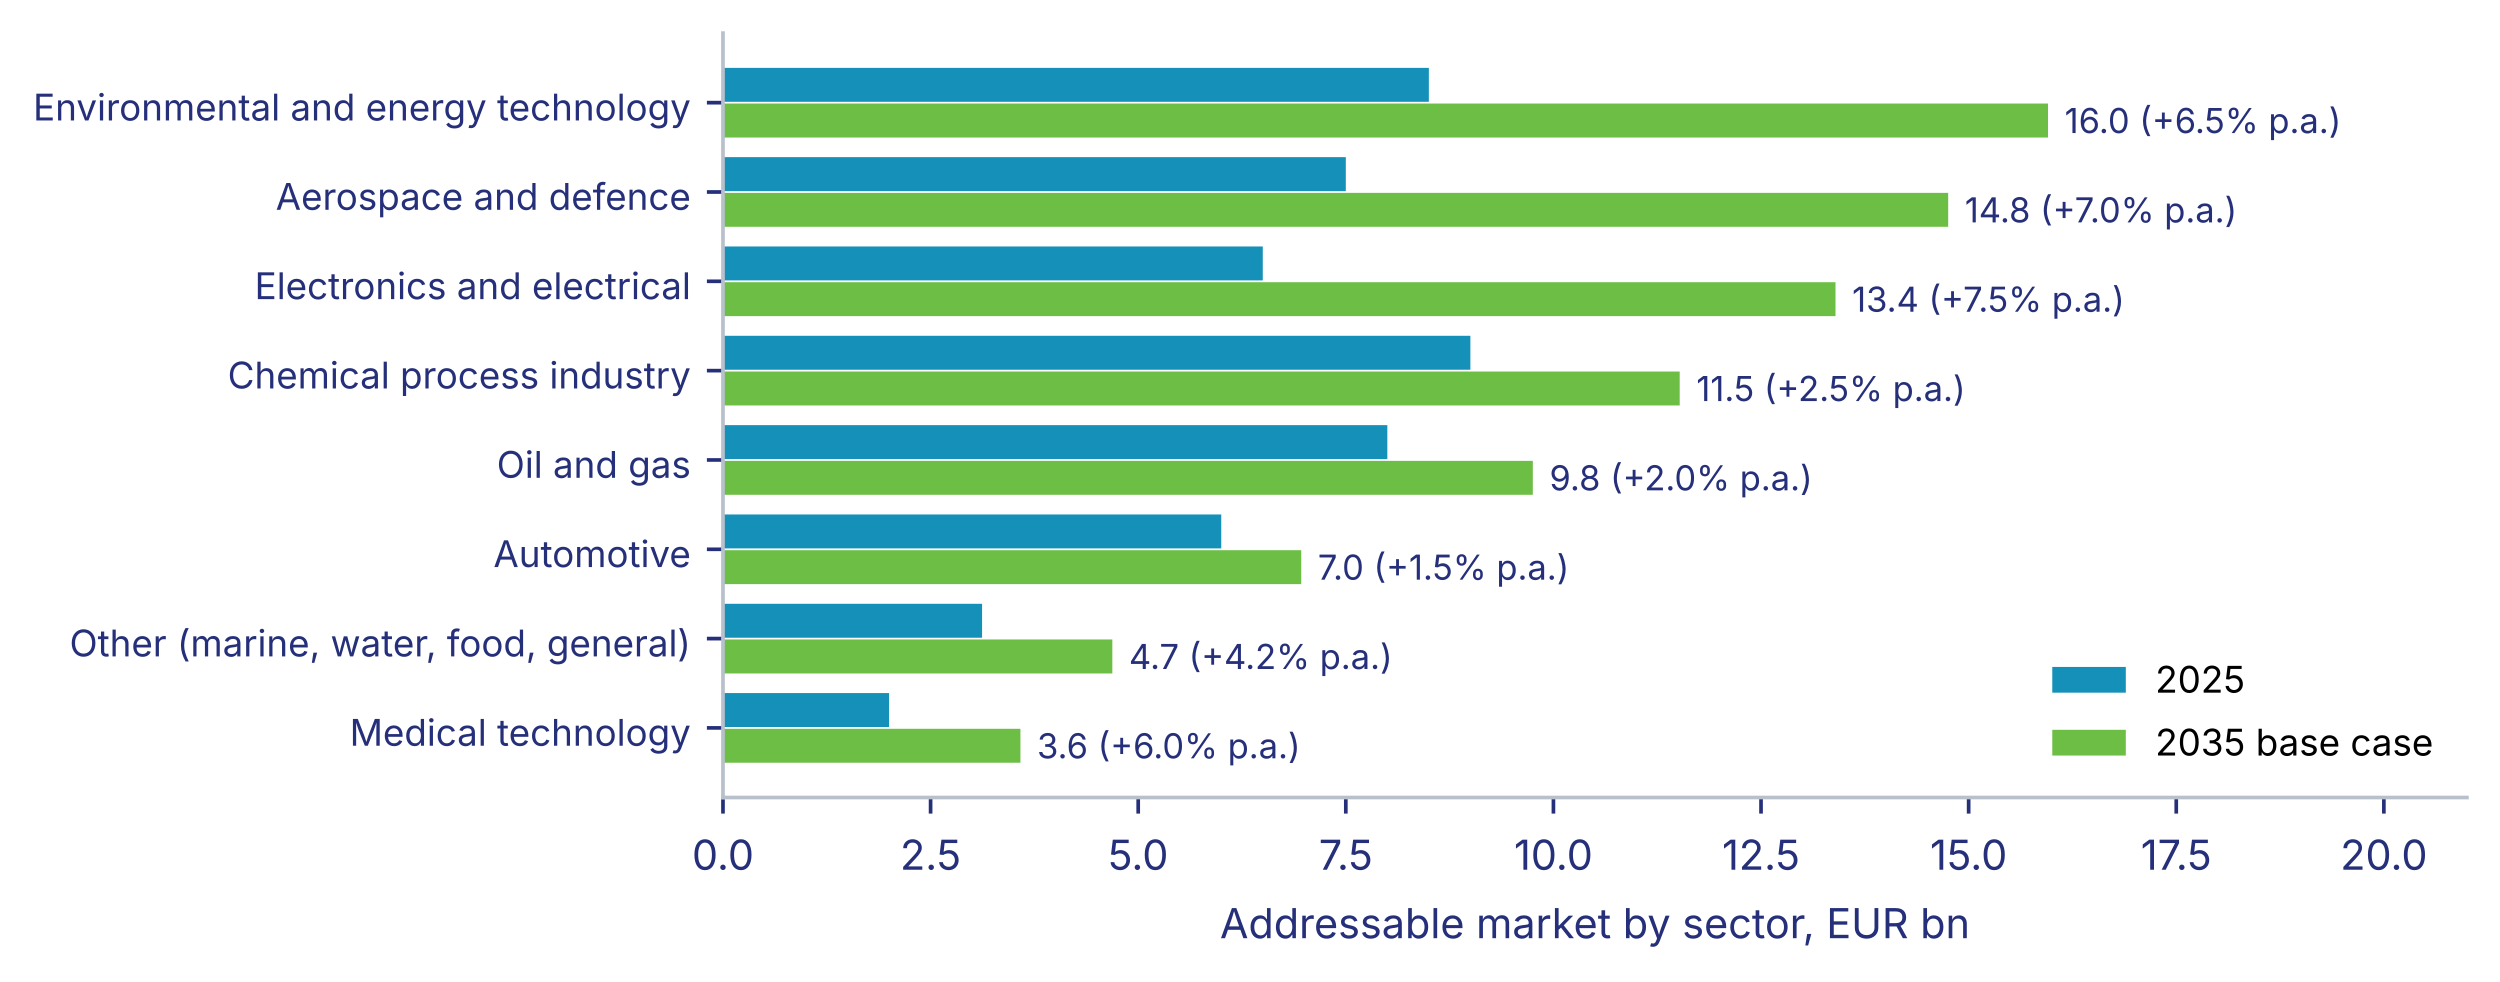
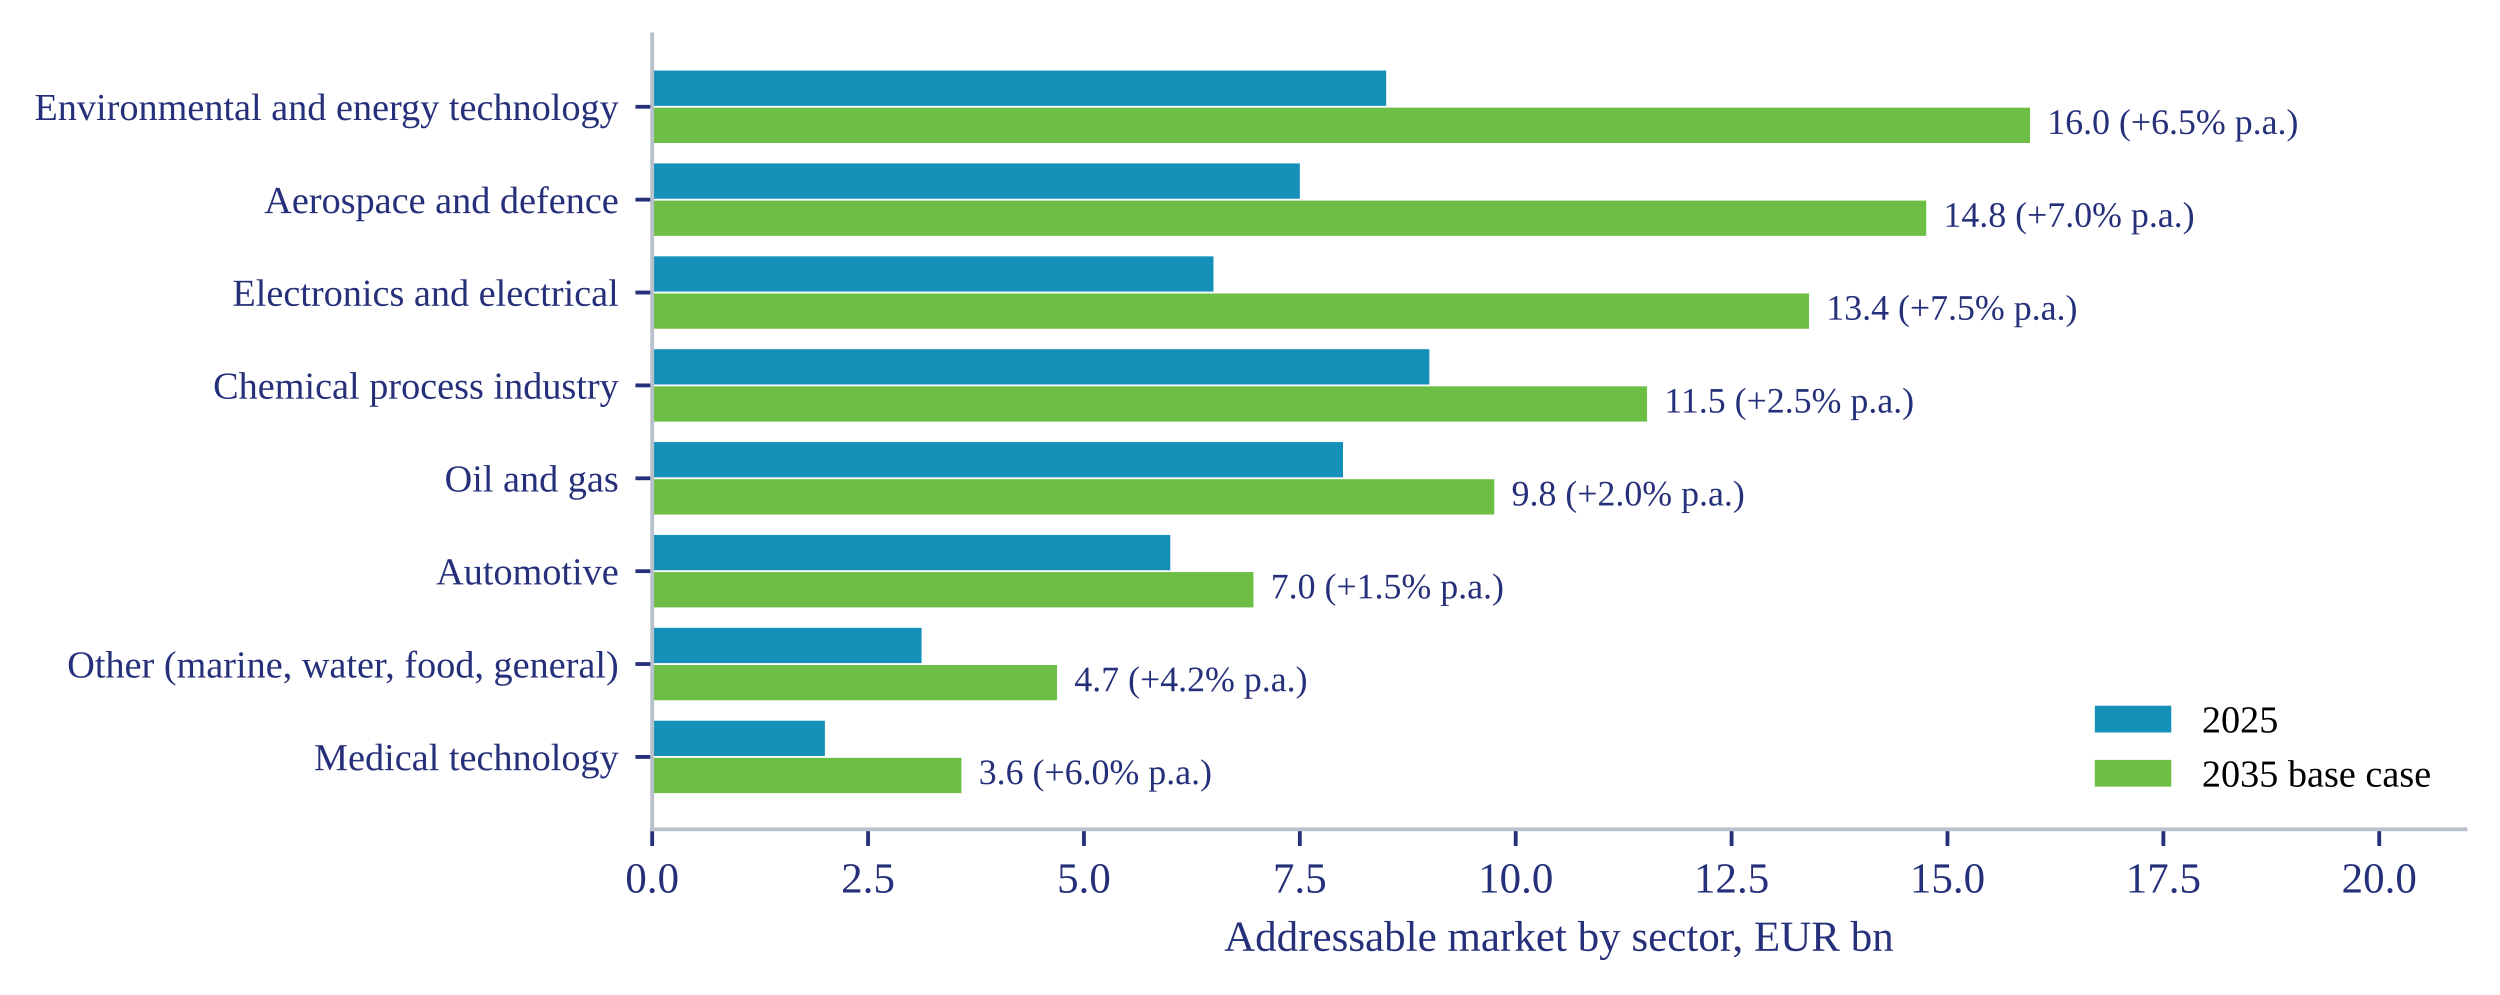
- <svg xmlns="http://www.w3.org/2000/svg" xmlns:xlink="http://www.w3.org/1999/xlink" width="543.945pt" height="213.499pt" viewBox="0 0 543.945 213.499" version="1.1">
+ <svg xmlns="http://www.w3.org/2000/svg" xmlns:xlink="http://www.w3.org/1999/xlink" width="523.102pt" height="208.09pt" viewBox="0 0 523.102 208.09" version="1.1">
  <defs>
    <style type="text/css">*{stroke-linejoin: round; stroke-linecap: butt}</style>
  </defs>
  <g id="figure_1">
    <g id="patch_1">
-       <path d="M 0 213.499  L 543.945 213.499  L 543.945 0  L 0 0  L 0 213.499  z " style="fill: none" />
+       <path d="M 0 208.09  L 523.102 208.09  L 523.102 0  L 0 0  L 0 208.09  z " style="fill: none" />
    </g>
    <g id="axes_1">
      <g id="patch_2">
-         <path d="M 157.305 173.52  L 536.745 173.52  L 536.745 7.2  L 157.305 7.2  L 157.305 173.52  z " style="fill: none" />
+         <path d="M 136.463 173.52  L 515.903 173.52  L 515.903 7.2  L 136.463 7.2  L 136.463 173.52  z " style="fill: none" />
      </g>
      <g id="patch_3">
-         <path d="M 157.305 158.186  L 193.442 158.186  L 193.442 150.801  L 157.305 150.801  z " clip-path="url(#p87916ff1c7)" style="fill: #1590b8" />
+         <path d="M 136.463 158.186  L 172.6 158.186  L 172.6 150.801  L 136.463 150.801  z " clip-path="url(#p79025fa62c)" style="fill: #1590b8" />
      </g>
      <g id="patch_4">
-         <path d="M 157.305 138.752  L 213.677 138.752  L 213.677 131.367  L 157.305 131.367  z " clip-path="url(#p87916ff1c7)" style="fill: #1590b8" />
+         <path d="M 136.463 138.752  L 192.835 138.752  L 192.835 131.367  L 136.463 131.367  z " clip-path="url(#p79025fa62c)" style="fill: #1590b8" />
      </g>
      <g id="patch_5">
-         <path d="M 157.305 119.317  L 265.716 119.317  L 265.716 111.932  L 157.305 111.932  z " clip-path="url(#p87916ff1c7)" style="fill: #1590b8" />
+         <path d="M 136.463 119.317  L 244.874 119.317  L 244.874 111.932  L 136.463 111.932  z " clip-path="url(#p79025fa62c)" style="fill: #1590b8" />
      </g>
      <g id="patch_6">
-         <path d="M 157.305 99.883  L 301.854 99.883  L 301.854 92.498  L 157.305 92.498  z " clip-path="url(#p87916ff1c7)" style="fill: #1590b8" />
+         <path d="M 136.463 99.883  L 281.011 99.883  L 281.011 92.498  L 136.463 92.498  z " clip-path="url(#p79025fa62c)" style="fill: #1590b8" />
      </g>
      <g id="patch_7">
-         <path d="M 157.305 80.448  L 319.922 80.448  L 319.922 73.063  L 157.305 73.063  z " clip-path="url(#p87916ff1c7)" style="fill: #1590b8" />
+         <path d="M 136.463 80.448  L 299.08 80.448  L 299.08 73.063  L 136.463 73.063  z " clip-path="url(#p79025fa62c)" style="fill: #1590b8" />
      </g>
      <g id="patch_8">
-         <path d="M 157.305 61.014  L 274.751 61.014  L 274.751 53.629  L 157.305 53.629  z " clip-path="url(#p87916ff1c7)" style="fill: #1590b8" />
+         <path d="M 136.463 61.014  L 253.908 61.014  L 253.908 53.629  L 136.463 53.629  z " clip-path="url(#p79025fa62c)" style="fill: #1590b8" />
      </g>
      <g id="patch_9">
-         <path d="M 157.305 41.58  L 292.819 41.58  L 292.819 34.194  L 157.305 34.194  z " clip-path="url(#p87916ff1c7)" style="fill: #1590b8" />
+         <path d="M 136.463 41.58  L 271.977 41.58  L 271.977 34.194  L 136.463 34.194  z " clip-path="url(#p79025fa62c)" style="fill: #1590b8" />
      </g>
      <g id="patch_10">
-         <path d="M 157.305 22.145  L 310.888 22.145  L 310.888 14.76  L 157.305 14.76  z " clip-path="url(#p87916ff1c7)" style="fill: #1590b8" />
+         <path d="M 136.463 22.145  L 290.045 22.145  L 290.045 14.76  L 136.463 14.76  z " clip-path="url(#p79025fa62c)" style="fill: #1590b8" />
      </g>
      <g id="patch_11">
-         <path d="M 157.305 165.96  L 222.021 165.96  L 222.021 158.575  L 157.305 158.575  z " clip-path="url(#p87916ff1c7)" style="fill: #6dbe45" />
+         <path d="M 136.463 165.96  L 201.179 165.96  L 201.179 158.575  L 136.463 158.575  z " clip-path="url(#p79025fa62c)" style="fill: #6dbe45" />
      </g>
      <g id="patch_12">
-         <path d="M 157.305 146.526  L 242.017 146.526  L 242.017 139.14  L 157.305 139.14  z " clip-path="url(#p87916ff1c7)" style="fill: #6dbe45" />
+         <path d="M 136.463 146.526  L 221.174 146.526  L 221.174 139.14  L 136.463 139.14  z " clip-path="url(#p79025fa62c)" style="fill: #6dbe45" />
      </g>
      <g id="patch_13">
-         <path d="M 157.305 127.091  L 283.121 127.091  L 283.121 119.706  L 157.305 119.706  z " clip-path="url(#p87916ff1c7)" style="fill: #6dbe45" />
+         <path d="M 136.463 127.091  L 262.278 127.091  L 262.278 119.706  L 136.463 119.706  z " clip-path="url(#p79025fa62c)" style="fill: #6dbe45" />
      </g>
      <g id="patch_14">
-         <path d="M 157.305 107.657  L 333.509 107.657  L 333.509 100.272  L 157.305 100.272  z " clip-path="url(#p87916ff1c7)" style="fill: #6dbe45" />
+         <path d="M 136.463 107.657  L 312.666 107.657  L 312.666 100.272  L 136.463 100.272  z " clip-path="url(#p79025fa62c)" style="fill: #6dbe45" />
      </g>
      <g id="patch_15">
-         <path d="M 157.305 88.222  L 365.469 88.222  L 365.469 80.837  L 157.305 80.837  z " clip-path="url(#p87916ff1c7)" style="fill: #6dbe45" />
+         <path d="M 136.463 88.222  L 344.626 88.222  L 344.626 80.837  L 136.463 80.837  z " clip-path="url(#p79025fa62c)" style="fill: #6dbe45" />
      </g>
      <g id="patch_16">
-         <path d="M 157.305 68.788  L 399.364 68.788  L 399.364 61.403  L 157.305 61.403  z " clip-path="url(#p87916ff1c7)" style="fill: #6dbe45" />
+         <path d="M 136.463 68.788  L 378.522 68.788  L 378.522 61.403  L 136.463 61.403  z " clip-path="url(#p79025fa62c)" style="fill: #6dbe45" />
      </g>
      <g id="patch_17">
-         <path d="M 157.305 49.353  L 423.882 49.353  L 423.882 41.968  L 157.305 41.968  z " clip-path="url(#p87916ff1c7)" style="fill: #6dbe45" />
+         <path d="M 136.463 49.353  L 403.04 49.353  L 403.04 41.968  L 136.463 41.968  z " clip-path="url(#p79025fa62c)" style="fill: #6dbe45" />
      </g>
      <g id="patch_18">
-         <path d="M 157.305 29.919  L 445.601 29.919  L 445.601 22.534  L 157.305 22.534  z " clip-path="url(#p87916ff1c7)" style="fill: #6dbe45" />
+         <path d="M 136.463 29.919  L 424.759 29.919  L 424.759 22.534  L 136.463 22.534  z " clip-path="url(#p79025fa62c)" style="fill: #6dbe45" />
      </g>
      <g id="matplotlib.axis_1">
        <g id="xtick_1">
          <g id="line2d_1">
            <defs>
-               <path id="m2b0fa127a2" d="M 0 0  L 0 3.5  " style="stroke: #26307a; stroke-width: 0.8" />
+               <path id="md9460428da" d="M 0 0  L 0 3.5  " style="stroke: #26307a; stroke-width: 0.8" />
            </defs>
            <g>
-               <use xlink:href="#m2b0fa127a2" x="157.305" y="173.52" style="fill: #26307a; stroke: #26307a; stroke-width: 0.8" />
+               <use xlink:href="#md9460428da" x="136.463" y="173.52" style="fill: #26307a; stroke: #26307a; stroke-width: 0.8" />
            </g>
          </g>
          <g id="text_1">
-             <text style="font-size: 9px; font-family: 'Inter'; text-anchor: middle; fill: #26307a" x="157.305" y="189.239" transform="rotate(-0 157.305 189.2388)">0.0</text>
+             <text style="font-size: 9px; font-family: 'Liberation Serif'; text-anchor: middle; fill: #26307a" x="136.463" y="186.76" transform="rotate(-0 136.4625 186.7602)">0.0</text>
          </g>
        </g>
        <g id="xtick_2">
          <g id="line2d_2">
            <g>
-               <use xlink:href="#m2b0fa127a2" x="202.476" y="173.52" style="fill: #26307a; stroke: #26307a; stroke-width: 0.8" />
+               <use xlink:href="#md9460428da" x="181.634" y="173.52" style="fill: #26307a; stroke: #26307a; stroke-width: 0.8" />
            </g>
          </g>
          <g id="text_2">
-             <text style="font-size: 9px; font-family: 'Inter'; text-anchor: middle; fill: #26307a" x="202.476" y="189.239" transform="rotate(-0 202.4764 189.2388)">2.5</text>
+             <text style="font-size: 9px; font-family: 'Liberation Serif'; text-anchor: middle; fill: #26307a" x="181.634" y="186.76" transform="rotate(-0 181.6339 186.7602)">2.5</text>
          </g>
        </g>
        <g id="xtick_3">
          <g id="line2d_3">
            <g>
-               <use xlink:href="#m2b0fa127a2" x="247.648" y="173.52" style="fill: #26307a; stroke: #26307a; stroke-width: 0.8" />
+               <use xlink:href="#md9460428da" x="226.805" y="173.52" style="fill: #26307a; stroke: #26307a; stroke-width: 0.8" />
            </g>
          </g>
          <g id="text_3">
-             <text style="font-size: 9px; font-family: 'Inter'; text-anchor: middle; fill: #26307a" x="247.648" y="189.239" transform="rotate(-0 247.6479 189.2388)">5.0</text>
+             <text style="font-size: 9px; font-family: 'Liberation Serif'; text-anchor: middle; fill: #26307a" x="226.805" y="186.76" transform="rotate(-0 226.8054 186.7602)">5.0</text>
          </g>
        </g>
        <g id="xtick_4">
          <g id="line2d_4">
            <g>
-               <use xlink:href="#m2b0fa127a2" x="292.819" y="173.52" style="fill: #26307a; stroke: #26307a; stroke-width: 0.8" />
+               <use xlink:href="#md9460428da" x="271.977" y="173.52" style="fill: #26307a; stroke: #26307a; stroke-width: 0.8" />
            </g>
          </g>
          <g id="text_4">
-             <text style="font-size: 9px; font-family: 'Inter'; text-anchor: middle; fill: #26307a" x="292.819" y="189.239" transform="rotate(-0 292.8193 189.2388)">7.5</text>
+             <text style="font-size: 9px; font-family: 'Liberation Serif'; text-anchor: middle; fill: #26307a" x="271.977" y="186.76" transform="rotate(-0 271.9768 186.7602)">7.5</text>
          </g>
        </g>
        <g id="xtick_5">
          <g id="line2d_5">
            <g>
-               <use xlink:href="#m2b0fa127a2" x="337.991" y="173.52" style="fill: #26307a; stroke: #26307a; stroke-width: 0.8" />
+               <use xlink:href="#md9460428da" x="317.148" y="173.52" style="fill: #26307a; stroke: #26307a; stroke-width: 0.8" />
            </g>
          </g>
          <g id="text_5">
-             <text style="font-size: 9px; font-family: 'Inter'; text-anchor: middle; fill: #26307a" x="337.991" y="189.239" transform="rotate(-0 337.9907 189.2388)">10.0</text>
+             <text style="font-size: 9px; font-family: 'Liberation Serif'; text-anchor: middle; fill: #26307a" x="317.148" y="186.76" transform="rotate(-0 317.1482 186.7602)">10.0</text>
          </g>
        </g>
        <g id="xtick_6">
          <g id="line2d_6">
            <g>
-               <use xlink:href="#m2b0fa127a2" x="383.162" y="173.52" style="fill: #26307a; stroke: #26307a; stroke-width: 0.8" />
+               <use xlink:href="#md9460428da" x="362.32" y="173.52" style="fill: #26307a; stroke: #26307a; stroke-width: 0.8" />
            </g>
          </g>
          <g id="text_6">
-             <text style="font-size: 9px; font-family: 'Inter'; text-anchor: middle; fill: #26307a" x="383.162" y="189.239" transform="rotate(-0 383.1621 189.2388)">12.5</text>
+             <text style="font-size: 9px; font-family: 'Liberation Serif'; text-anchor: middle; fill: #26307a" x="362.32" y="186.76" transform="rotate(-0 362.3196 186.7602)">12.5</text>
          </g>
        </g>
        <g id="xtick_7">
          <g id="line2d_7">
            <g>
-               <use xlink:href="#m2b0fa127a2" x="428.334" y="173.52" style="fill: #26307a; stroke: #26307a; stroke-width: 0.8" />
+               <use xlink:href="#md9460428da" x="407.491" y="173.52" style="fill: #26307a; stroke: #26307a; stroke-width: 0.8" />
            </g>
          </g>
          <g id="text_7">
-             <text style="font-size: 9px; font-family: 'Inter'; text-anchor: middle; fill: #26307a" x="428.334" y="189.239" transform="rotate(-0 428.3336 189.2388)">15.0</text>
+             <text style="font-size: 9px; font-family: 'Liberation Serif'; text-anchor: middle; fill: #26307a" x="407.491" y="186.76" transform="rotate(-0 407.4911 186.7602)">15.0</text>
          </g>
        </g>
        <g id="xtick_8">
          <g id="line2d_8">
            <g>
-               <use xlink:href="#m2b0fa127a2" x="473.505" y="173.52" style="fill: #26307a; stroke: #26307a; stroke-width: 0.8" />
+               <use xlink:href="#md9460428da" x="452.663" y="173.52" style="fill: #26307a; stroke: #26307a; stroke-width: 0.8" />
            </g>
          </g>
          <g id="text_8">
-             <text style="font-size: 9px; font-family: 'Inter'; text-anchor: middle; fill: #26307a" x="473.505" y="189.239" transform="rotate(-0 473.505 189.2388)">17.5</text>
+             <text style="font-size: 9px; font-family: 'Liberation Serif'; text-anchor: middle; fill: #26307a" x="452.663" y="186.76" transform="rotate(-0 452.6625 186.7602)">17.5</text>
          </g>
        </g>
        <g id="xtick_9">
          <g id="line2d_9">
            <g>
-               <use xlink:href="#m2b0fa127a2" x="518.676" y="173.52" style="fill: #26307a; stroke: #26307a; stroke-width: 0.8" />
+               <use xlink:href="#md9460428da" x="497.834" y="173.52" style="fill: #26307a; stroke: #26307a; stroke-width: 0.8" />
            </g>
          </g>
          <g id="text_9">
-             <text style="font-size: 9px; font-family: 'Inter'; text-anchor: middle; fill: #26307a" x="518.676" y="189.239" transform="rotate(-0 518.6764 189.2388)">20.0</text>
+             <text style="font-size: 9px; font-family: 'Liberation Serif'; text-anchor: middle; fill: #26307a" x="497.834" y="186.76" transform="rotate(-0 497.8339 186.7602)">20.0</text>
          </g>
        </g>
        <g id="text_10">
-           <text style="font-size: 9px; font-family: 'Inter'; text-anchor: middle; fill: #26307a" x="347.025" y="204.128" transform="rotate(-0 347.025 204.1284)">Addressable market by sector, EUR bn</text>
+           <text style="font-size: 9px; font-family: 'Liberation Serif'; text-anchor: middle; fill: #26307a" x="326.183" y="198.948" transform="rotate(-0 326.1825 198.9478)">Addressable market by sector, EUR bn</text>
        </g>
      </g>
      <g id="matplotlib.axis_2">
        <g id="ytick_1">
          <g id="line2d_10">
            <defs>
-               <path id="mef2ace1f57" d="M 0 0  L -3.5 0  " style="stroke: #26307a; stroke-width: 0.8" />
+               <path id="m756cd05096" d="M 0 0  L -3.5 0  " style="stroke: #26307a; stroke-width: 0.8" />
            </defs>
            <g>
-               <use xlink:href="#mef2ace1f57" x="157.305" y="158.381" style="fill: #26307a; stroke: #26307a; stroke-width: 0.8" />
+               <use xlink:href="#m756cd05096" x="136.463" y="158.381" style="fill: #26307a; stroke: #26307a; stroke-width: 0.8" />
            </g>
          </g>
          <g id="text_11">
-             <text style="font-size: 8px; font-family: 'Inter'; text-anchor: end; fill: #26307a" x="150.305" y="162.256" transform="rotate(-0 150.305 162.2556)">Medical technology</text>
+             <text style="font-size: 8px; font-family: 'Liberation Serif'; text-anchor: end; fill: #26307a" x="129.463" y="161.156" transform="rotate(-0 129.4625 161.1562)">Medical technology</text>
          </g>
        </g>
        <g id="ytick_2">
          <g id="line2d_11">
            <g>
-               <use xlink:href="#mef2ace1f57" x="157.305" y="138.946" style="fill: #26307a; stroke: #26307a; stroke-width: 0.8" />
+               <use xlink:href="#m756cd05096" x="136.463" y="138.946" style="fill: #26307a; stroke: #26307a; stroke-width: 0.8" />
            </g>
          </g>
          <g id="text_12">
-             <text style="font-size: 8px; font-family: 'Inter'; text-anchor: end; fill: #26307a" x="150.305" y="142.821" transform="rotate(-0 150.305 142.8211)">Other (marine, water, food, general)</text>
+             <text style="font-size: 8px; font-family: 'Liberation Serif'; text-anchor: end; fill: #26307a" x="129.463" y="141.762" transform="rotate(-0 129.4625 141.7624)">Other (marine, water, food, general)</text>
          </g>
        </g>
        <g id="ytick_3">
          <g id="line2d_12">
            <g>
-               <use xlink:href="#mef2ace1f57" x="157.305" y="119.512" style="fill: #26307a; stroke: #26307a; stroke-width: 0.8" />
+               <use xlink:href="#m756cd05096" x="136.463" y="119.512" style="fill: #26307a; stroke: #26307a; stroke-width: 0.8" />
            </g>
          </g>
          <g id="text_13">
-             <text style="font-size: 8px; font-family: 'Inter'; text-anchor: end; fill: #26307a" x="150.305" y="123.387" transform="rotate(-0 150.305 123.3867)">Automotive</text>
+             <text style="font-size: 8px; font-family: 'Liberation Serif'; text-anchor: end; fill: #26307a" x="129.463" y="122.285" transform="rotate(-0 129.4625 122.2851)">Automotive</text>
          </g>
        </g>
        <g id="ytick_4">
          <g id="line2d_13">
            <g>
-               <use xlink:href="#mef2ace1f57" x="157.305" y="100.077" style="fill: #26307a; stroke: #26307a; stroke-width: 0.8" />
+               <use xlink:href="#m756cd05096" x="136.463" y="100.077" style="fill: #26307a; stroke: #26307a; stroke-width: 0.8" />
            </g>
          </g>
          <g id="text_14">
-             <text style="font-size: 8px; font-family: 'Inter'; text-anchor: end; fill: #26307a" x="150.305" y="103.952" transform="rotate(-0 150.305 103.9522)">Oil and gas</text>
+             <text style="font-size: 8px; font-family: 'Liberation Serif'; text-anchor: end; fill: #26307a" x="129.463" y="102.853" transform="rotate(-0 129.4625 102.8528)">Oil and gas</text>
          </g>
        </g>
        <g id="ytick_5">
          <g id="line2d_14">
            <g>
-               <use xlink:href="#mef2ace1f57" x="157.305" y="80.643" style="fill: #26307a; stroke: #26307a; stroke-width: 0.8" />
+               <use xlink:href="#m756cd05096" x="136.463" y="80.643" style="fill: #26307a; stroke: #26307a; stroke-width: 0.8" />
            </g>
          </g>
          <g id="text_15">
-             <text style="font-size: 8px; font-family: 'Inter'; text-anchor: end; fill: #26307a" x="150.305" y="84.518" transform="rotate(-0 150.305 84.51778)">Chemical process industry</text>
+             <text style="font-size: 8px; font-family: 'Liberation Serif'; text-anchor: end; fill: #26307a" x="129.463" y="83.418" transform="rotate(-0 129.4625 83.4184)">Chemical process industry</text>
          </g>
        </g>
        <g id="ytick_6">
          <g id="line2d_15">
            <g>
-               <use xlink:href="#mef2ace1f57" x="157.305" y="61.208" style="fill: #26307a; stroke: #26307a; stroke-width: 0.8" />
+               <use xlink:href="#m756cd05096" x="136.463" y="61.208" style="fill: #26307a; stroke: #26307a; stroke-width: 0.8" />
            </g>
          </g>
          <g id="text_16">
-             <text style="font-size: 8px; font-family: 'Inter'; text-anchor: end; fill: #26307a" x="150.305" y="65.083" transform="rotate(-0 150.305 65.08333)">Electronics and electrical</text>
+             <text style="font-size: 8px; font-family: 'Liberation Serif'; text-anchor: end; fill: #26307a" x="129.463" y="63.984" transform="rotate(-0 129.4625 63.98395)">Electronics and electrical</text>
          </g>
        </g>
        <g id="ytick_7">
          <g id="line2d_16">
            <g>
-               <use xlink:href="#mef2ace1f57" x="157.305" y="41.774" style="fill: #26307a; stroke: #26307a; stroke-width: 0.8" />
+               <use xlink:href="#m756cd05096" x="136.463" y="41.774" style="fill: #26307a; stroke: #26307a; stroke-width: 0.8" />
            </g>
          </g>
          <g id="text_17">
-             <text style="font-size: 8px; font-family: 'Inter'; text-anchor: end; fill: #26307a" x="150.305" y="45.649" transform="rotate(-0 150.305 45.64888)">Aerospace and defence</text>
+             <text style="font-size: 8px; font-family: 'Liberation Serif'; text-anchor: end; fill: #26307a" x="129.463" y="44.59" transform="rotate(-0 129.4625 44.59013)">Aerospace and defence</text>
          </g>
        </g>
        <g id="ytick_8">
          <g id="line2d_17">
            <g>
-               <use xlink:href="#mef2ace1f57" x="157.305" y="22.339" style="fill: #26307a; stroke: #26307a; stroke-width: 0.8" />
+               <use xlink:href="#m756cd05096" x="136.463" y="22.339" style="fill: #26307a; stroke: #26307a; stroke-width: 0.8" />
            </g>
          </g>
          <g id="text_18">
-             <text style="font-size: 8px; font-family: 'Inter'; text-anchor: end; fill: #26307a" x="150.305" y="26.214" transform="rotate(-0 150.305 26.21443)">Environmental and energy technology</text>
+             <text style="font-size: 8px; font-family: 'Liberation Serif'; text-anchor: end; fill: #26307a" x="129.463" y="25.115" transform="rotate(-0 129.4625 25.11506)">Environmental and energy technology</text>
          </g>
        </g>
      </g>
      <g id="patch_19">
-         <path d="M 157.305 173.52  L 157.305 7.2  " style="fill: none; stroke: #b8c0cc; stroke-width: 0.8; stroke-linejoin: miter; stroke-linecap: square" />
+         <path d="M 136.463 173.52  L 136.463 7.2  " style="fill: none; stroke: #b8c0cc; stroke-width: 0.8; stroke-linejoin: miter; stroke-linecap: square" />
      </g>
      <g id="patch_20">
-         <path d="M 157.305 173.52  L 536.745 173.52  " style="fill: none; stroke: #b8c0cc; stroke-width: 0.8; stroke-linejoin: miter; stroke-linecap: square" />
+         <path d="M 136.463 173.52  L 515.903 173.52  " style="fill: none; stroke: #b8c0cc; stroke-width: 0.8; stroke-linejoin: miter; stroke-linecap: square" />
      </g>
      <g id="text_19">
-         <text style="font-size: 7.5px; font-family: 'Inter'; text-anchor: start; fill: #26307a" x="225.635" y="164.996" transform="rotate(-0 225.6348 164.9957)">3.6  (+6.0% p.a.)</text>
+         <text style="font-size: 7.5px; font-family: 'Liberation Serif'; text-anchor: start; fill: #26307a" x="204.792" y="164.06" transform="rotate(-0 204.7923 164.0603)">3.6  (+6.0% p.a.)</text>
      </g>
      <g id="text_20">
-         <text style="font-size: 7.5px; font-family: 'Inter'; text-anchor: start; fill: #26307a" x="245.631" y="145.561" transform="rotate(-0 245.6305 145.5613)">4.7  (+4.2% p.a.)</text>
+         <text style="font-size: 7.5px; font-family: 'Liberation Serif'; text-anchor: start; fill: #26307a" x="224.788" y="144.626" transform="rotate(-0 224.788 144.6258)">4.7  (+4.2% p.a.)</text>
      </g>
      <g id="text_21">
-         <text style="font-size: 7.5px; font-family: 'Inter'; text-anchor: start; fill: #26307a" x="286.735" y="126.127" transform="rotate(-0 286.7346 126.1268)">7.0  (+1.5% p.a.)</text>
+         <text style="font-size: 7.5px; font-family: 'Liberation Serif'; text-anchor: start; fill: #26307a" x="265.892" y="125.191" transform="rotate(-0 265.8921 125.1914)">7.0  (+1.5% p.a.)</text>
      </g>
      <g id="text_22">
-         <text style="font-size: 7.5px; font-family: 'Inter'; text-anchor: start; fill: #26307a" x="337.123" y="106.692" transform="rotate(-0 337.1226 106.6924)">9.8  (+2.0% p.a.)</text>
+         <text style="font-size: 7.5px; font-family: 'Liberation Serif'; text-anchor: start; fill: #26307a" x="316.28" y="105.757" transform="rotate(-0 316.2801 105.7569)">9.8  (+2.0% p.a.)</text>
      </g>
      <g id="text_23">
-         <text style="font-size: 7.5px; font-family: 'Inter'; text-anchor: start; fill: #26307a" x="369.082" y="87.258" transform="rotate(-0 369.0824 87.25794)">11.5  (+2.5% p.a.)</text>
+         <text style="font-size: 7.5px; font-family: 'Liberation Serif'; text-anchor: start; fill: #26307a" x="348.24" y="86.322" transform="rotate(-0 348.2399 86.32249)">11.5  (+2.5% p.a.)</text>
      </g>
      <g id="text_24">
-         <text style="font-size: 7.5px; font-family: 'Inter'; text-anchor: start; fill: #26307a" x="402.978" y="67.823" transform="rotate(-0 402.978 67.82349)">13.4  (+7.5% p.a.)</text>
+         <text style="font-size: 7.5px; font-family: 'Liberation Serif'; text-anchor: start; fill: #26307a" x="382.136" y="66.888" transform="rotate(-0 382.1355 66.88804)">13.4  (+7.5% p.a.)</text>
      </g>
      <g id="text_25">
-         <text style="font-size: 7.5px; font-family: 'Inter'; text-anchor: start; fill: #26307a" x="427.496" y="48.389" transform="rotate(-0 427.4958 48.38904)">14.8  (+7.0% p.a.)</text>
+         <text style="font-size: 7.5px; font-family: 'Liberation Serif'; text-anchor: start; fill: #26307a" x="406.653" y="47.454" transform="rotate(-0 406.6533 47.45359)">14.8  (+7.0% p.a.)</text>
      </g>
      <g id="text_26">
-         <text style="font-size: 7.5px; font-family: 'Inter'; text-anchor: start; fill: #26307a" x="449.215" y="28.955" transform="rotate(-0 449.2148 28.9546)">16.0  (+6.5% p.a.)</text>
+         <text style="font-size: 7.5px; font-family: 'Liberation Serif'; text-anchor: start; fill: #26307a" x="428.372" y="28.019" transform="rotate(-0 428.3723 28.01915)">16.0  (+6.5% p.a.)</text>
      </g>
      <g id="legend_1">
        <g id="patch_21">
-           <path d="M 446.53 150.711  L 462.53 150.711  L 462.53 145.111  L 446.53 145.111  z " style="fill: #1590b8" />
+           <path d="M 438.319 153.267  L 454.319 153.267  L 454.319 147.667  L 438.319 147.667  z " style="fill: #1590b8" />
        </g>
        <g id="text_27">
-           <text style="font-size: 8px; font-family: 'Inter'; text-anchor: start" x="468.93" y="150.711" transform="rotate(-0 468.93 150.7106)">2025</text>
+           <text style="font-size: 8px; font-family: 'Liberation Serif'; text-anchor: start" x="460.719" y="153.267" transform="rotate(-0 460.7188 153.2669)">2025</text>
        </g>
        <g id="patch_22">
-           <path d="M 446.53 164.39  L 462.53 164.39  L 462.53 158.79  L 446.53 158.79  z " style="fill: #6dbe45" />
+           <path d="M 438.319 164.593  L 454.319 164.593  L 454.319 158.993  L 438.319 158.993  z " style="fill: #6dbe45" />
        </g>
        <g id="text_28">
-           <text style="font-size: 8px; font-family: 'Inter'; text-anchor: start" x="468.93" y="164.39" transform="rotate(-0 468.93 164.3903)">2035 base case</text>
+           <text style="font-size: 8px; font-family: 'Liberation Serif'; text-anchor: start" x="460.719" y="164.593" transform="rotate(-0 460.7188 164.5934)">2035 base case</text>
        </g>
      </g>
    </g>
  </g>
  <defs>
-     <clipPath id="p87916ff1c7">
-       <rect x="157.305" y="7.2" width="379.44" height="166.32" />
+     <clipPath id="p79025fa62c">
+       <rect x="136.463" y="7.2" width="379.44" height="166.32" />
    </clipPath>
  </defs>
</svg>
